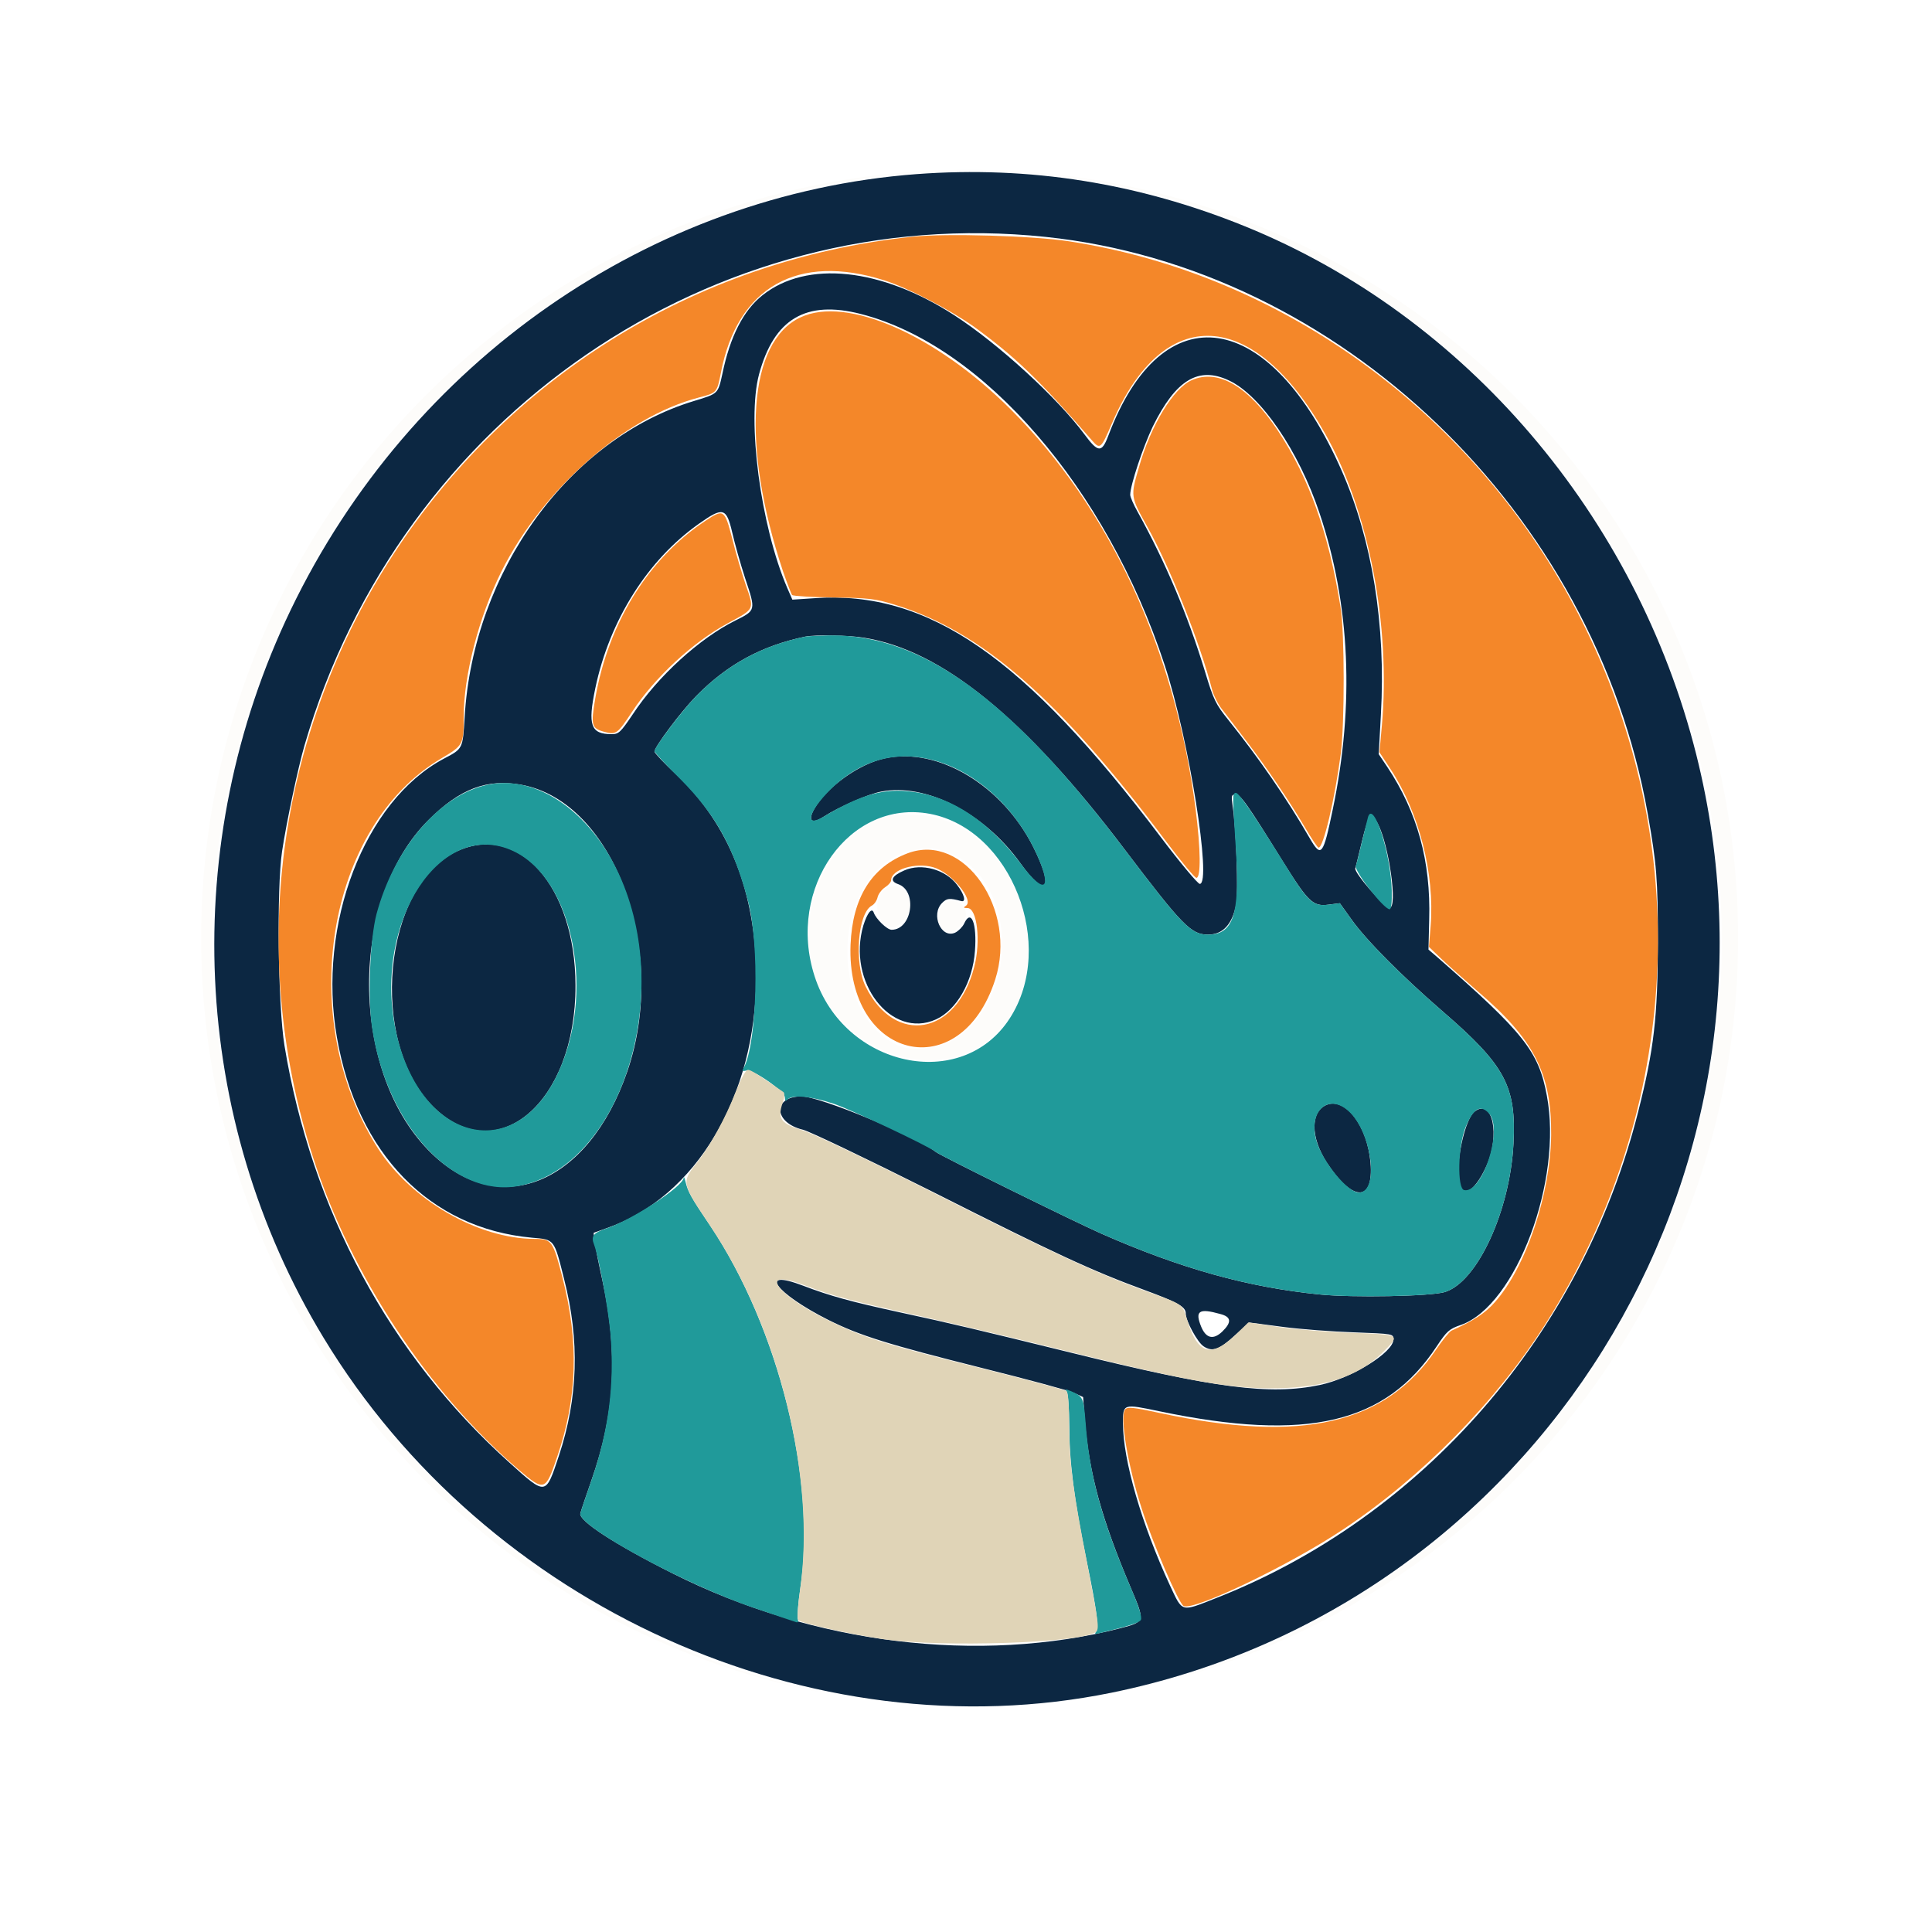
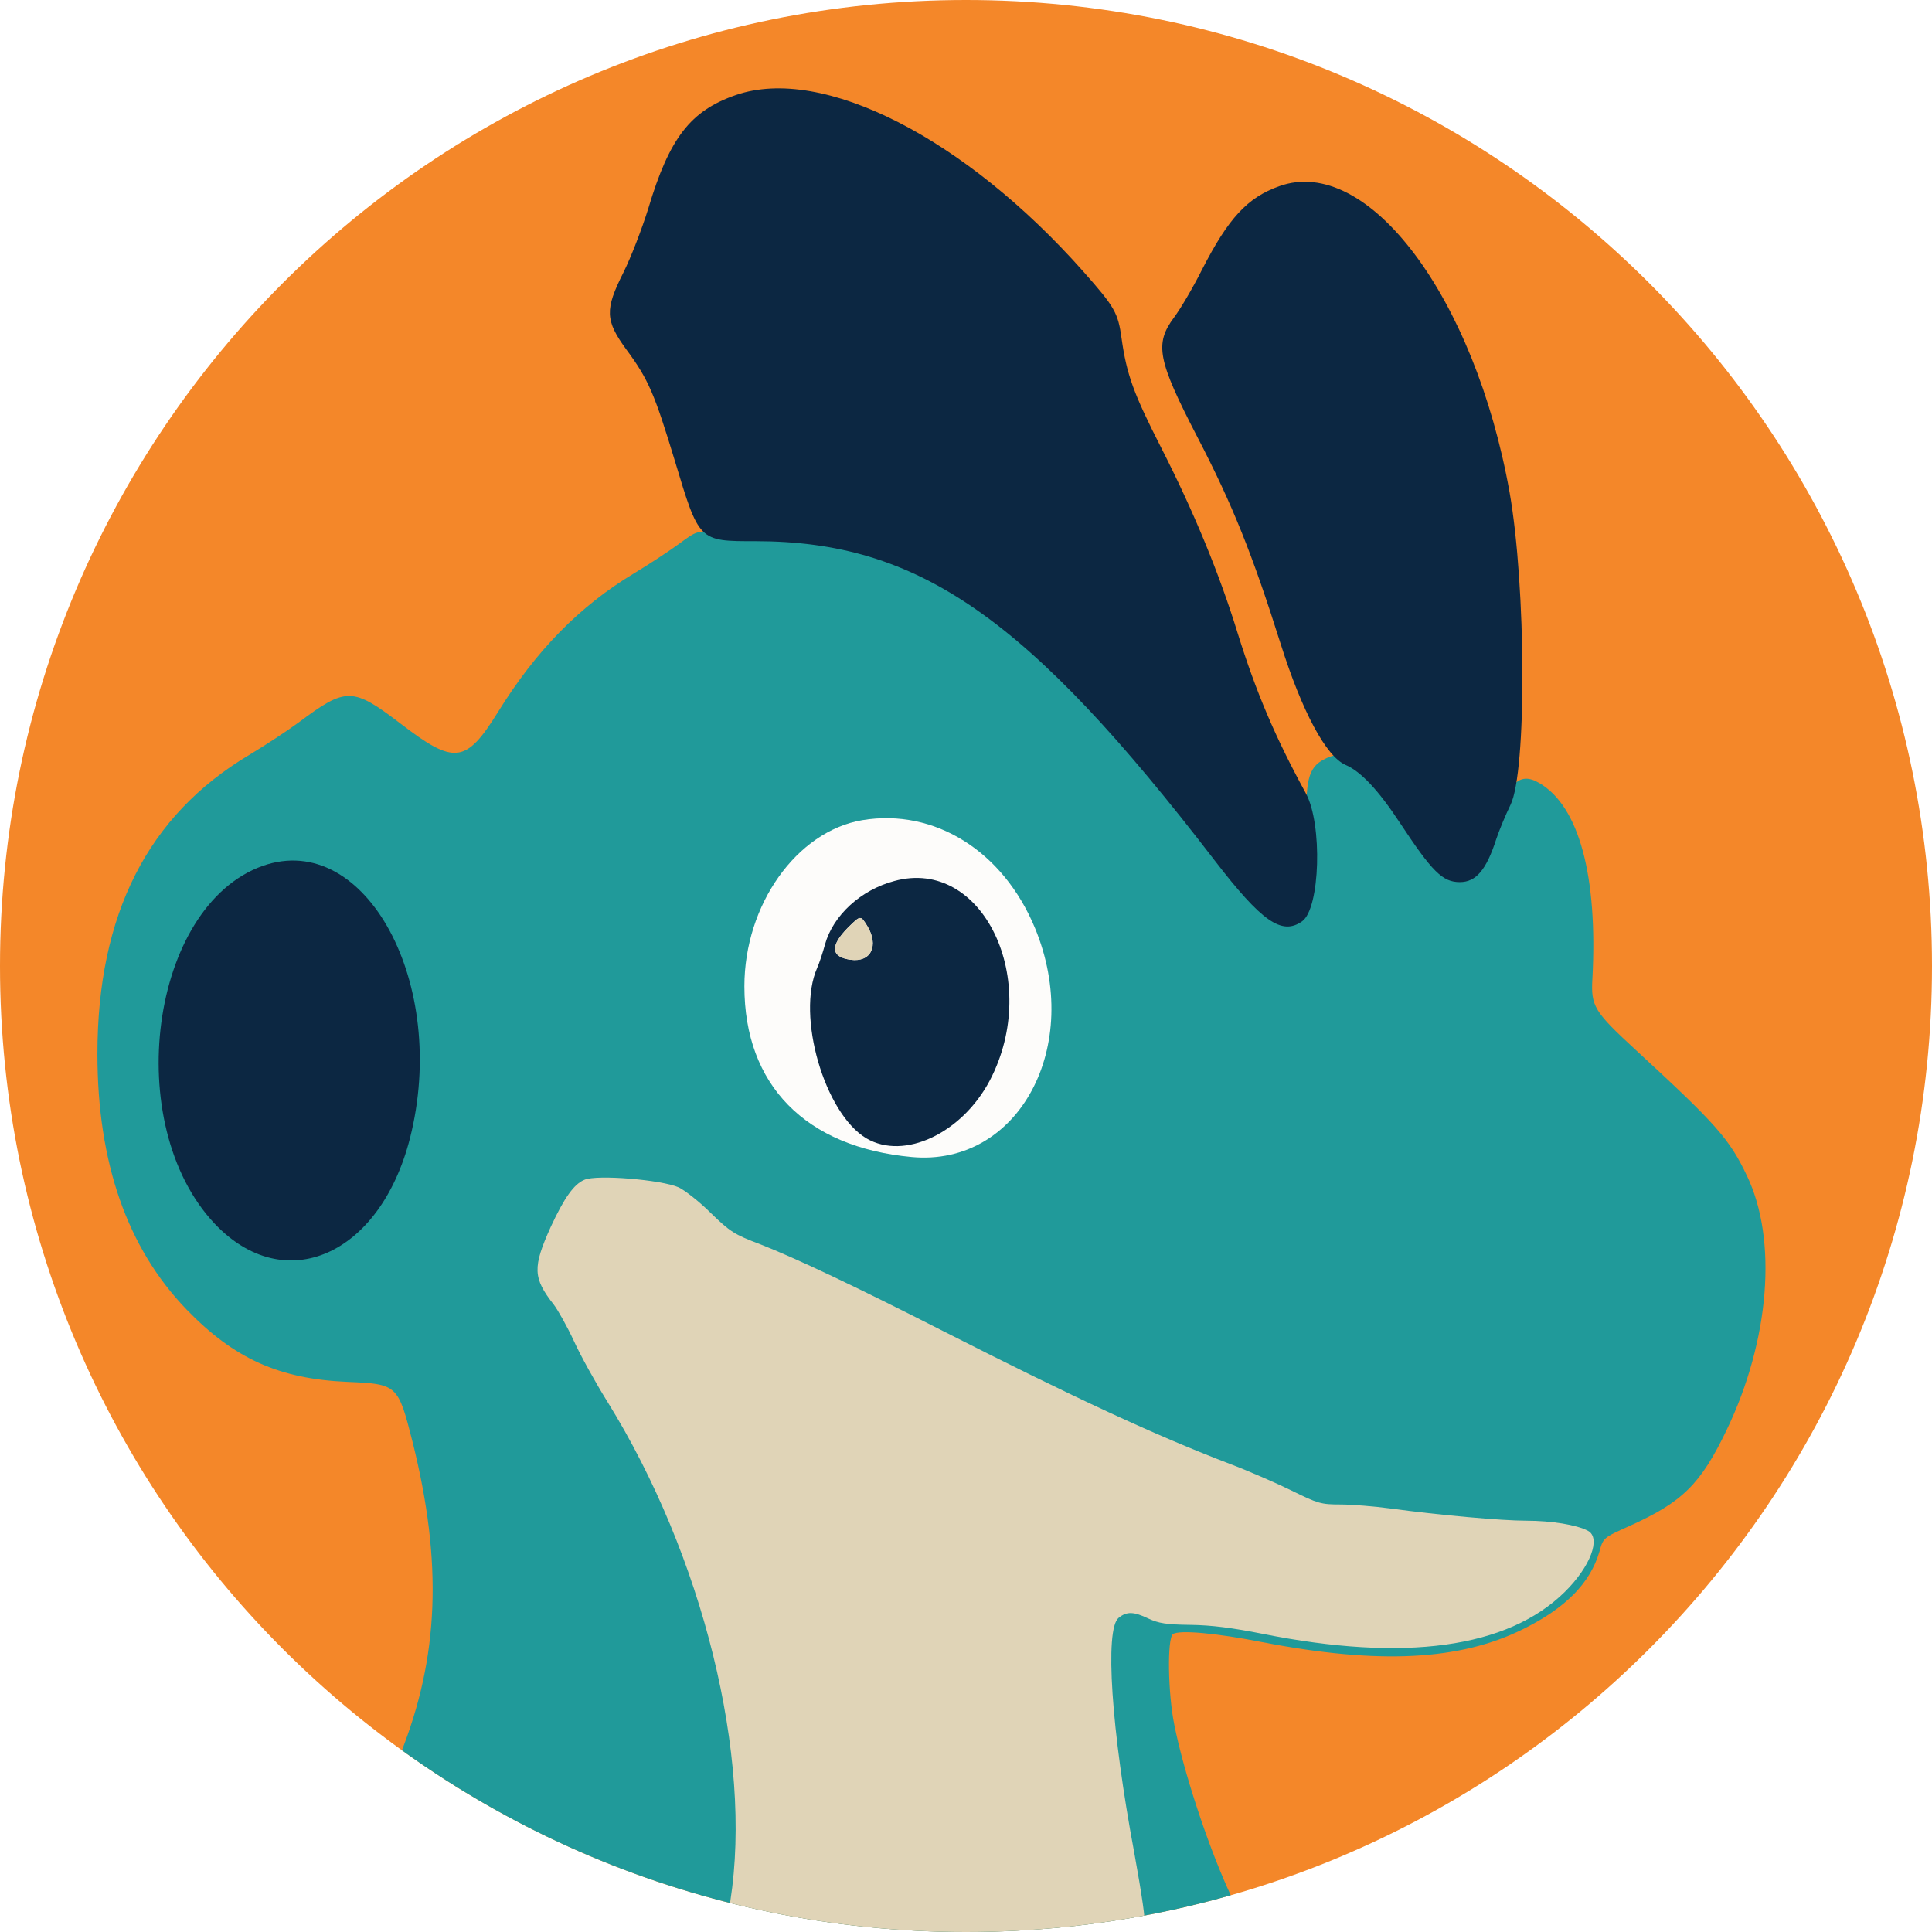
- <svg xmlns="http://www.w3.org/2000/svg" viewBox="0 0 800 800">
-   <clipPath id="badge">
-     <circle cx="401.5" cy="388.5" r="318.2" />
+ <svg xmlns="http://www.w3.org/2000/svg" viewBox="4.5 4 714 714">
+   <clipPath id="c">
+     <circle cx="361.5" cy="361" r="357" />
  </clipPath>
-   <g clip-path="url(#badge)">
-     <g transform="translate(0,800) scale(0.1,-0.1)">
-       <path d="M0 4000 l0 -4000 4000 0 4000 0 0 4000 0 4000 -4000 0 -4000 0 0 -4000z m4330 3279 c1703 -180 2978 -1802 2779 -3534 -217 -1890 -2011 -3175 -3809 -2729 -1690 420 -2733 2112 -2338 3794 366 1561 1828 2632 3368 2469z M3665 4617 c-246 -82 -381 -399 -286 -671 115 -327 538 -448 755 -216 277 296 56 881 -338 896 -58 3 -105 -1 -131 -9z m262 -148 c277 -104 302 -577 40 -763 -70 -49 -193 -64 -257 -31 -304 157 -251 740 73 805 66 13 83 11 144 -11z M3650 4303 c-39 -50 -9 -143 46 -143 28 0 74 53 74 86 0 79 -75 114 -120 57z M3895 4240 c-25 -48 -4 -100 40 -100 24 0 65 46 65 73 0 58 -78 78 -105 27z M3098 3545 c-3 -3 -3 -26 0 -50 5 -46 -9 -60 -35 -34 -7 7 -12 6 -16 -5 -4 -9 -2 -16 3 -16 6 0 10 -7 10 -15 0 -8 -7 -15 -15 -15 -8 0 -15 -6 -15 -14 0 -7 -7 -19 -15 -26 -8 -7 -15 -21 -15 -31 0 -11 7 -19 15 -19 8 0 15 -9 15 -20 0 -23 -28 -27 -36 -5 -8 20 -34 1 -34 -25 0 -10 -6 -23 -14 -29 -8 -7 -18 -26 -21 -42 -4 -16 -11 -29 -16 -29 -5 0 -9 -7 -9 -15 0 -8 -6 -15 -14 -15 -14 0 -26 -21 -26 -45 0 -9 7 -11 22 -7 19 5 21 2 15 -31 -5 -33 -3 -38 19 -43 13 -3 24 -12 24 -20 0 -8 6 -14 14 -14 19 0 31 -37 18 -53 -7 -8 -6 -18 2 -30 17 -22 26 -22 26 3 0 11 5 20 10 20 6 0 10 14 10 30 0 43 26 39 35 -6 5 -28 2 -39 -12 -50 -17 -12 -17 -13 0 -14 9 0 17 -7 17 -16 0 -12 -7 -15 -25 -12 -31 6 -35 -18 -4 -27 14 -5 19 -13 16 -26 -3 -12 0 -19 8 -19 8 0 16 -8 18 -17 4 -17 5 -17 6 0 1 21 31 23 31 2 0 -8 -3 -15 -7 -15 -5 0 -9 -18 -9 -40 -2 -37 0 -39 22 -34 20 5 24 2 24 -15 0 -13 -6 -21 -17 -21 -13 0 -14 -3 -5 -12 9 -9 16 -6 30 10 11 12 24 22 30 22 7 0 14 12 18 28 3 15 7 33 10 40 4 14 34 16 34 2 0 -5 18 -10 40 -10 29 0 40 -4 40 -15 0 -8 9 -15 19 -15 11 0 21 -4 23 -9 6 -19 78 -25 78 -7 0 10 9 16 25 16 16 0 25 -6 25 -15 0 -8 -7 -15 -15 -15 -8 0 -15 -4 -15 -10 0 -5 9 -10 20 -10 13 0 20 7 20 20 0 14 7 20 21 20 17 0 20 -5 17 -25 -3 -14 -2 -25 3 -25 4 0 14 -3 23 -6 12 -4 16 0 16 15 0 21 15 26 44 15 19 -7 22 -34 4 -34 -9 0 -8 -4 2 -10 25 -16 39 -12 33 10 -4 15 0 20 16 20 23 0 30 -35 9 -43 -7 -2 21 -9 62 -15 41 -7 86 -15 99 -19 21 -5 23 -4 16 13 -24 59 -16 79 38 89 43 8 48 -3 17 -42 -11 -14 -20 -34 -20 -44 0 -11 -4 -19 -10 -19 -5 0 -10 -4 -10 -8 0 -5 14 -7 30 -4 17 2 30 0 30 -6 0 -6 23 -15 50 -21 67 -15 80 -14 80 4 0 8 4 15 9 15 21 0 41 -13 41 -26 0 -8 9 -14 20 -14 12 0 20 7 20 16 0 9 -9 18 -20 21 -23 6 -27 43 -5 43 8 0 24 -9 35 -20 11 -11 31 -20 45 -20 36 0 30 -22 -12 -46 l-37 -22 42 2 c28 0 46 -4 52 -14 8 -12 10 -12 16 3 9 24 32 21 36 -5 2 -13 8 -23 13 -23 6 0 11 10 13 23 5 30 32 29 32 -2 0 -15 7 -26 20 -29 11 -3 20 -1 20 4 0 15 32 10 45 -8 7 -9 23 -18 36 -19 13 -2 51 -9 84 -17 58 -13 60 -13 63 7 2 11 -1 22 -7 24 -6 2 -11 12 -11 23 0 25 30 25 37 -1 3 -11 14 -20 24 -20 35 0 13 -53 -26 -63 -12 -3 -4 -5 18 -6 31 -1 37 2 37 19 0 11 7 20 15 20 10 0 15 -10 15 -30 0 -27 2 -29 30 -24 18 4 36 1 46 -7 13 -10 17 -10 23 0 5 8 23 12 47 9 38 -3 39 -2 37 27 -1 16 3 32 9 36 17 11 0 28 -22 22 -26 -7 -27 22 -2 36 12 7 14 13 6 18 -7 5 -12 21 -12 38 0 16 -5 31 -11 33 -6 2 -11 12 -11 22 0 10 -4 22 -10 25 -6 4 -10 -5 -10 -19 0 -16 -6 -26 -15 -26 -8 0 -15 7 -15 15 0 8 -4 15 -9 15 -5 0 -12 11 -15 25 -5 21 -11 24 -31 19 -15 -4 -25 -2 -25 5 0 6 -11 11 -25 11 -14 0 -25 5 -25 10 0 6 -13 10 -30 10 -20 0 -30 5 -30 15 0 8 -7 15 -15 15 -8 0 -15 -7 -15 -15 0 -8 5 -15 10 -15 6 0 10 -9 10 -20 0 -11 -7 -20 -15 -20 -8 0 -15 9 -15 20 0 11 -4 20 -10 20 -5 0 -10 11 -10 24 0 13 -7 27 -16 30 -23 9 -24 8 -24 -14 0 -11 -7 -20 -15 -20 -21 0 -31 30 -14 41 16 10 8 12 -38 9 -24 -1 -33 3 -33 14 0 9 -8 16 -20 16 -11 0 -20 5 -20 10 0 6 -9 10 -20 10 -11 0 -20 5 -20 10 0 6 -9 10 -20 10 -11 0 -20 5 -20 10 0 6 -9 10 -19 10 -11 0 -23 5 -26 10 -3 6 -17 10 -29 10 -15 0 -26 7 -29 20 -3 12 -14 20 -25 20 -12 0 -24 5 -28 11 -4 6 -20 8 -39 5 -41 -8 -65 1 -65 24 0 11 -4 22 -10 25 -5 3 -10 1 -10 -4 0 -6 -6 -11 -14 -11 -8 0 -16 -7 -20 -15 -7 -19 -23 -19 -42 -1 -18 19 -18 46 1 46 8 0 15 -4 15 -10 0 -5 5 -10 10 -10 29 0 8 38 -25 44 -19 4 -35 11 -35 16 0 4 -8 6 -19 3 -12 -3 -20 2 -24 16 -4 15 -16 22 -47 27 -24 4 -52 17 -66 30 -12 13 -33 24 -46 24 -13 0 -29 9 -36 20 -7 11 -20 20 -30 20 -10 0 -24 9 -32 20 -8 11 -25 20 -37 20 -13 0 -32 8 -42 18 -60 53 -64 54 -81 2 -7 -22 -19 -40 -27 -40 -18 0 -30 33 -15 38 7 2 12 12 12 22 0 10 8 20 18 23 15 3 15 5 -3 11 -11 4 -28 12 -37 17 -10 5 -27 9 -38 9 -11 0 -20 6 -20 13 0 8 -3 7 -10 -3 -7 -12 -12 -12 -35 0 -23 12 -28 12 -35 0 -8 -13 -13 -13 -37 2 -33 20 -41 45 -16 50 13 3 8 9 -21 21 -44 19 -66 22 -66 7 0 -16 -27 -11 -34 6 -11 29 -6 44 14 44 13 0 20 7 20 20 0 31 28 23 35 -10 4 -20 13 -30 25 -30 14 0 18 5 13 16 -3 9 -1 19 6 23 19 12 1 41 -25 41 -17 0 -28 8 -37 28 -16 37 -42 53 -59 37z m42 -295 c0 -5 7 -10 16 -10 13 0 15 -7 11 -29 -6 -27 -3 -31 29 -43 34 -12 35 -14 29 -48 -8 -42 -10 -44 -30 -37 -17 7 -21 37 -5 37 6 0 10 5 10 10 0 6 -13 10 -30 10 -16 0 -30 -4 -30 -10 0 -5 -9 -10 -20 -10 -15 0 -20 7 -20 28 0 16 8 32 20 40 32 20 26 43 -10 36 -31 -7 -45 18 -17 29 21 9 47 7 47 -3z m-70 -45 c0 -9 -6 -18 -14 -21 -18 -7 -9 -34 10 -34 8 0 14 -7 14 -15 0 -8 5 -15 10 -15 6 0 10 -13 10 -29 0 -20 6 -32 19 -36 10 -3 22 -17 25 -30 4 -14 11 -25 16 -25 6 0 10 -13 10 -30 0 -20 -5 -30 -15 -30 -8 0 -15 9 -15 20 0 30 -18 24 -22 -7 -5 -45 -38 -43 -38 1 0 24 5 36 14 36 46 0 16 39 -41 55 -26 7 -32 35 -8 35 8 0 15 2 15 4 0 2 3 11 6 20 4 10 1 16 -9 16 -8 0 -18 6 -21 13 -5 10 -7 10 -12 0 -8 -18 -34 -16 -34 3 0 8 7 22 15 30 8 9 15 24 15 35 0 14 7 19 25 19 16 0 25 -6 25 -15z m596 -99 c8 -8 14 -21 14 -30 0 -8 9 -18 21 -21 31 -10 21 -49 -13 -53 -25 -3 -28 0 -28 28 0 32 -30 56 -38 31 -3 -8 -12 -21 -22 -31 -9 -9 -20 -29 -24 -44 -10 -42 -35 -33 -34 14 0 22 4 40 9 40 4 0 11 9 14 20 4 13 15 20 30 20 15 0 26 7 30 20 7 24 21 25 41 6z m134 -134 c0 -10 -4 -22 -9 -27 -18 -20 -22 -65 -6 -65 21 0 19 -29 -2 -37 -10 -4 -20 -9 -23 -12 -7 -8 -73 -31 -88 -31 -18 0 -15 49 4 67 14 15 18 15 44 0 33 -20 40 -21 40 -6 0 17 -27 39 -49 39 -24 0 -29 28 -7 36 8 3 12 13 9 25 -4 13 0 19 11 19 9 0 16 -7 16 -15 0 -8 5 -15 10 -15 6 0 10 9 10 20 0 13 7 20 20 20 13 0 20 -7 20 -18z m-220 -36 c0 -8 -6 -17 -12 -19 -7 -3 2 -8 20 -13 31 -6 33 -10 28 -35 -3 -18 0 -34 9 -43 22 -22 19 -56 -5 -56 -13 0 -20 7 -20 19 0 11 -4 23 -10 26 -5 3 -10 -3 -10 -14 0 -12 -7 -21 -15 -21 -9 0 -15 10 -15 26 0 14 7 32 15 40 22 22 18 34 -9 34 -19 0 -23 -4 -19 -20 4 -15 0 -20 -16 -20 -13 0 -21 6 -21 16 0 13 -7 15 -37 9 -46 -8 -53 -12 -53 -31 0 -15 -9 -17 -34 -8 -26 10 -7 54 22 54 6 0 8 9 5 20 -3 11 0 20 6 20 21 0 91 -25 91 -32 0 -5 5 -8 10 -8 6 0 10 7 10 15 0 9 7 18 15 21 8 4 15 12 15 20 0 8 7 14 15 14 8 0 15 -6 15 -14z m-380 -46 c0 -17 -8 -42 -17 -56 -14 -22 -15 -31 -4 -60 16 -44 7 -74 -24 -74 -26 0 -45 47 -24 61 15 9 6 102 -10 107 -17 6 -13 32 4 32 8 0 15 -4 15 -10 0 -5 7 -10 15 -10 8 0 15 9 15 20 0 11 7 20 15 20 10 0 15 -10 15 -30z m1063 -140 c9 0 17 -7 17 -15 0 -10 -11 -15 -35 -15 -41 0 -41 1 -15 -47 29 -55 27 -66 -12 -58 -18 4 -36 12 -39 17 -3 4 -18 -3 -33 -17 -31 -28 -86 -35 -86 -10 0 8 9 15 20 15 11 0 23 6 26 14 3 8 19 18 35 21 23 5 31 14 36 36 3 16 9 29 14 29 5 0 9 10 9 21 0 17 4 20 23 15 12 -3 30 -6 40 -6z M3227 2633 c-4 -6 -25 -14 -47 -18 -39 -7 -56 -34 -31 -49 4 -3 11 -19 15 -36 3 -17 13 -38 21 -46 8 -9 15 -29 15 -46 0 -38 20 -108 32 -108 4 0 8 -9 8 -21 0 -12 8 -23 18 -26 15 -4 18 -15 18 -74 0 -40 5 -74 12 -81 7 -7 12 -20 12 -30 0 -10 7 -18 15 -18 17 0 20 -25 5 -35 -5 -3 -10 -13 -10 -21 0 -8 5 -14 10 -14 6 0 10 7 10 15 0 8 7 15 15 15 8 0 15 -9 15 -20 0 -12 -7 -20 -16 -20 -14 0 -16 -8 -10 -52 3 -29 6 -65 6 -80 0 -22 5 -28 21 -28 19 0 20 4 14 40 -6 38 -6 40 19 40 14 0 26 5 26 10 0 6 -18 10 -40 10 -48 0 -56 24 -11 33 24 5 28 10 24 27 -4 14 -1 20 11 20 9 0 16 -7 16 -15 0 -8 5 -15 10 -15 6 0 10 7 10 15 0 8 9 15 20 15 24 0 26 -25 5 -46 -8 -9 -15 -24 -15 -35 0 -10 -4 -19 -10 -19 -5 0 -7 -7 -4 -15 3 -8 -1 -22 -11 -31 -9 -9 -19 -30 -22 -46 -5 -25 -9 -29 -30 -23 -18 4 -24 2 -21 -7 3 -7 14 -14 26 -16 20 -3 32 -32 14 -32 -5 0 -19 -8 -30 -19 -23 -19 -30 -51 -12 -51 6 0 10 -9 10 -20 0 -11 -5 -20 -10 -20 -7 0 -7 -6 0 -19 13 -25 13 -61 0 -61 -5 0 -10 -4 -10 -9 0 -5 9 -7 20 -4 30 8 27 -35 -3 -46 -17 -7 -22 -16 -21 -42 1 -29 24 -58 24 -30 0 6 14 11 30 11 17 0 30 -4 30 -10 0 -5 9 -10 20 -10 11 0 20 5 20 10 0 19 32 10 37 -10 3 -11 14 -20 24 -20 12 0 19 -7 19 -20 0 -22 -19 -27 -37 -9 -5 5 -34 10 -64 11 -37 0 -57 5 -66 16 -11 16 -12 16 -13 0 0 -10 -7 -18 -16 -18 -9 0 -14 -7 -12 -17 2 -12 11 -17 26 -15 18 3 22 -2 22 -22 0 -14 -4 -26 -10 -26 -5 0 -10 -4 -10 -10 0 -5 13 -10 29 -10 17 0 33 -4 36 -10 10 -16 95 -12 112 6 12 11 13 18 4 27 -39 39 55 55 99 17 13 -11 34 -20 47 -20 30 0 40 -25 18 -46 -19 -20 -65 -2 -73 29 -9 35 -52 21 -52 -17 l0 -33 68 -6 c51 -4 69 -2 75 9 10 18 27 18 41 -2 14 -19 96 -32 96 -15 0 6 -13 11 -30 11 -20 0 -30 5 -30 15 0 10 10 15 30 15 17 0 30 -4 30 -10 0 -5 6 -10 14 -10 8 0 18 -9 21 -20 7 -21 25 -28 25 -10 0 6 14 10 30 10 17 0 30 -4 30 -10 0 -6 32 -10 75 -10 68 0 75 2 75 20 0 11 7 20 15 20 8 0 15 -9 15 -20 0 -15 6 -20 28 -19 l27 0 -22 16 c-31 21 -29 43 2 43 14 0 25 5 25 10 0 16 27 11 34 -6 10 -25 7 -32 -11 -37 -17 -4 -17 -5 0 -6 9 0 17 -5 17 -11 0 -5 5 -10 10 -10 6 0 10 10 10 21 0 21 4 21 58 16 58 -6 166 4 179 16 3 4 -2 14 -13 21 -17 13 -18 17 -5 48 26 61 14 140 -19 131 -13 -4 -20 0 -20 10 0 8 10 17 23 21 17 5 19 8 8 15 -9 6 -11 18 -7 35 4 17 1 35 -9 49 -8 12 -15 40 -15 62 0 69 -18 95 -67 95 -23 0 -48 3 -57 6 -13 5 -16 -1 -16 -25 0 -34 -12 -39 -55 -19 -33 15 -32 36 3 40 21 2 28 9 30 31 3 25 42 42 42 18 0 -14 37 -23 60 -16 44 14 15 59 -44 70 -20 4 -39 11 -42 16 -3 5 -16 9 -29 9 -13 0 -25 4 -27 9 -6 17 -43 18 -38 1 2 -8 4 -34 3 -57 -1 -24 2 -43 7 -43 16 0 11 -27 -6 -34 -35 -13 -44 -7 -44 32 0 21 5 43 12 50 9 9 9 15 0 24 -7 7 -12 22 -12 35 0 37 -35 62 -81 56 -37 -5 -39 -4 -39 21 0 30 -11 33 -34 10 -18 -17 -22 -54 -6 -54 32 0 4 -37 -43 -58 -75 -32 -95 -20 -71 42 7 17 34 22 34 6 0 -5 14 -10 30 -10 17 0 30 2 30 5 0 11 -35 45 -47 45 -7 0 -13 5 -13 11 0 18 30 41 45 35 8 -3 15 -1 15 4 0 4 -13 11 -30 15 -16 4 -30 13 -30 21 0 19 -78 23 -90 4 -3 -4 -14 -10 -25 -14 -19 -5 -35 -32 -50 -83 -6 -23 -35 -33 -35 -13 0 6 -13 10 -30 10 -46 0 -36 22 23 54 53 27 54 28 54 73 0 41 -3 46 -29 55 -15 6 -28 17 -28 25 0 16 -38 52 -56 53 -7 0 -15 8 -18 17 -6 13 -9 14 -15 4 -16 -26 -81 -3 -81 29 0 16 6 30 13 33 8 3 5 8 -8 13 -11 4 -29 18 -41 31 -25 27 -39 29 -48 8 -9 -24 -66 -20 -66 5 0 16 7 20 30 20 33 0 40 17 13 27 -10 4 -24 15 -31 25 -17 24 -42 23 -42 -2 0 -13 -7 -20 -20 -20 -14 0 -20 7 -20 21 0 12 8 23 20 26 23 6 27 23 5 23 -8 0 -15 9 -15 20 0 13 -9 22 -25 26 -15 4 -25 13 -25 24 0 24 -18 36 -33 21 -8 -8 -8 -11 1 -11 18 0 15 -27 -4 -34 -29 -11 -44 -6 -44 14 0 13 -7 20 -20 20 -38 0 -22 29 20 36 35 6 67 24 42 24 -5 0 -13 10 -19 22 -6 13 -12 18 -16 11z m133 -269 c0 -8 -7 -22 -15 -30 -8 -9 -15 -20 -15 -25 0 -5 7 -9 15 -9 8 0 15 -6 15 -14 0 -9 7 -12 20 -9 17 5 20 0 20 -26 0 -27 4 -32 30 -37 34 -7 41 -34 9 -34 -11 0 -17 -4 -14 -10 3 -5 15 -10 26 -10 12 0 19 -7 19 -20 0 -20 -33 -29 -44 -11 -3 4 -19 11 -36 14 -27 6 -45 37 -20 37 6 0 10 6 10 13 0 21 -24 67 -35 67 -16 0 -44 37 -44 57 1 10 -2 28 -6 41 -7 20 -4 22 29 22 26 0 36 -4 36 -16z m500 -494 c0 -18 5 -30 13 -30 8 0 22 -18 32 -39 16 -36 20 -39 46 -34 22 4 29 2 29 -10 0 -20 -63 -31 -90 -17 -12 6 -34 8 -51 5 -25 -6 -29 -4 -29 14 0 16 6 21 25 21 21 0 25 5 25 30 0 20 -5 30 -15 30 -25 0 -85 33 -85 47 0 9 15 13 50 13 49 0 50 -1 50 -30z m380 -189 c0 -11 -5 -21 -11 -23 -16 -5 -18 -109 -2 -115 20 -8 16 -43 -4 -43 -36 0 -43 14 -40 86 2 65 1 69 -21 72 -12 2 -22 10 -22 19 0 11 7 14 25 11 14 -3 28 -1 31 3 10 17 44 9 44 -10z m-600 -156 c0 -14 -4 -25 -9 -25 -13 0 -21 -27 -15 -45 7 -17 64 -21 64 -5 0 6 -4 10 -10 10 -5 0 -10 7 -10 15 0 8 7 15 15 15 8 0 15 -4 15 -10 0 -5 7 -10 15 -10 9 0 15 -9 15 -25 0 -20 6 -27 30 -31 34 -7 41 -34 9 -34 -11 0 -17 -4 -14 -10 3 -5 15 -10 26 -10 12 0 19 -7 19 -20 0 -21 -33 -29 -45 -10 -3 6 -19 10 -36 10 -32 0 -43 33 -14 44 19 7 20 32 1 39 -8 3 -21 -8 -32 -29 -23 -42 -40 -44 -47 -5 -11 53 -68 99 -81 66 -8 -23 -46 -19 -46 5 0 15 7 20 25 20 20 0 27 6 32 30 6 34 33 41 33 9 0 -11 5 -17 10 -14 6 3 10 15 10 26 0 12 7 19 20 19 15 0 20 -7 20 -25z m648 -181 c14 -15 17 -15 27 0 20 27 38 20 32 -13 -7 -32 5 -41 49 -41 19 0 24 5 24 25 0 18 5 25 19 25 22 0 35 -30 26 -60 -7 -22 -35 -28 -36 -7 0 6 -5 2 -11 -10 -13 -27 -24 -29 -44 -8 -9 8 -24 15 -35 15 -10 0 -19 7 -19 15 0 18 -37 20 -43 3 -6 -19 -57 11 -57 33 0 34 43 48 68 23z M5200 2481 c0 -16 -8 -20 -37 -23 -30 -2 -38 -8 -43 -28 -6 -24 -40 -42 -40 -21 0 6 -7 8 -15 5 -8 -4 -15 -12 -15 -20 0 -9 -11 -14 -32 -14 -43 0 -68 -15 -39 -23 15 -4 21 -13 21 -35 0 -34 13 -42 71 -42 37 0 39 2 39 30 0 25 4 30 25 30 21 0 25 -5 25 -30 0 -21 5 -30 16 -30 8 0 22 -7 31 -15 14 -14 17 -14 32 0 20 18 41 20 41 4 0 -8 4 -8 13 -1 6 6 40 10 73 9 37 -1 67 3 77 11 9 8 26 10 41 6 18 -4 28 -2 32 9 3 9 18 15 40 15 40 0 64 16 64 44 0 16 5 19 28 13 20 -4 35 0 50 13 24 21 20 32 -15 32 -18 0 -23 5 -23 25 0 29 -6 31 -26 10 -9 -8 -24 -15 -35 -15 -10 0 -19 -4 -19 -10 0 -22 -40 -9 -46 15 -3 14 -9 26 -13 26 -24 5 -101 3 -101 -3 0 -5 -49 -5 -122 1 -10 0 -18 8 -18 16 0 11 -11 15 -40 15 -33 0 -40 -3 -40 -19z" fill="#FDFCFA" fill-rule="evenodd" />
-     </g>
-     <g transform="translate(0,800) scale(0.1,-0.1)">
-       <path d="M3795 7279 c-1102 -83 -2096 -775 -2591 -1804 -466 -969 -415 -2105 135 -3013 675 -1116 2024 -1724 3264 -1471 1757 359 2861 2130 2421 3884 -249 990 -955 1817 -1869 2188 -441 179 -892 251 -1360 216z m535 -260 c1217 -127 2272 -1139 2493 -2389 37 -209 42 -269 42 -535 -1 -306 -16 -439 -81 -696 -232 -923 -893 -1683 -1755 -2019 -140 -55 -132 -57 -184 54 -118 255 -195 520 -195 672 0 82 -1 82 152 50 611 -127 936 -51 1147 269 42 63 51 72 101 89 228 81 422 600 355 950 -34 183 -95 259 -455 574 l-35 30 3 124 c7 242 -49 445 -174 633 l-35 52 9 164 c21 370 -36 722 -162 1009 -297 675 -743 742 -967 145 -27 -71 -42 -70 -99 7 -110 149 -355 374 -539 493 -303 196 -610 228 -793 83 -79 -62 -135 -171 -167 -327 -18 -82 -17 -81 -116 -111 -517 -156 -916 -705 -951 -1310 -8 -132 -7 -130 -87 -172 -328 -175 -524 -685 -442 -1153 84 -482 384 -791 807 -830 95 -8 92 -4 134 -172 65 -254 58 -491 -22 -732 -55 -165 -52 -165 -205 -27 -495 445 -819 1046 -931 1726 -27 166 -33 649 -10 805 18 120 67 350 93 439 397 1362 1691 2250 3069 2105z m-766 -319 c507 -129 1018 -720 1259 -1455 100 -304 196 -905 145 -905 -8 0 -81 87 -161 193 -565 748 -963 1023 -1434 990 l-92 -6 -21 48 c-111 258 -168 695 -117 885 62 230 194 308 421 250z m1524 -275 c132 -61 290 -292 376 -550 127 -378 145 -794 55 -1225 -40 -193 -48 -203 -95 -122 -97 168 -215 338 -337 490 -53 66 -62 84 -97 200 -72 236 -163 452 -279 662 -17 30 -31 62 -31 71 0 40 54 201 94 284 95 192 188 249 314 190z m-2056 -630 c10 -44 34 -130 54 -191 44 -132 44 -131 -40 -173 -148 -73 -323 -232 -426 -389 -50 -74 -58 -82 -87 -82 -87 0 -100 36 -68 190 59 282 217 532 430 682 99 70 113 66 137 -37z m547 -436 c320 -51 666 -332 1076 -874 241 -318 277 -355 347 -355 62 0 101 43 117 127 9 47 0 308 -15 406 -6 42 -5 47 12 47 21 0 45 -34 196 -277 106 -170 125 -187 189 -179 l47 6 48 -67 c60 -85 209 -235 379 -382 258 -223 304 -309 292 -546 -14 -279 -150 -574 -284 -615 -58 -18 -383 -24 -520 -10 -297 30 -574 107 -903 252 -113 50 -665 322 -685 338 -82 65 -480 230 -556 230 -121 0 -116 -109 6 -138 28 -7 268 -122 535 -256 513 -259 662 -328 880 -408 138 -51 170 -69 170 -97 0 -31 49 -120 74 -136 36 -24 65 -14 131 47 l57 52 137 -18 c75 -10 209 -20 299 -23 160 -6 162 -6 162 -29 0 -54 -173 -161 -305 -189 -207 -43 -432 -14 -1035 135 -383 94 -487 119 -700 165 -207 45 -291 68 -404 111 -191 73 -115 -31 103 -141 132 -66 249 -102 639 -200 188 -47 359 -93 380 -103 l37 -17 7 -93 c17 -221 69 -411 190 -696 60 -141 60 -141 -42 -168 -586 -150 -1273 -66 -1855 227 -241 121 -389 218 -382 248 3 12 24 74 46 137 98 280 111 525 45 830 -14 63 -28 133 -31 155 l-5 40 53 19 c371 128 620 548 620 1041 0 348 -112 632 -331 838 -50 47 -90 89 -90 95 0 19 111 167 173 230 129 131 270 208 452 246 40 8 182 6 244 -5z m-1418 -609 c381 -71 608 -685 437 -1185 -162 -473 -536 -622 -823 -329 -328 335 -329 1040 -2 1367 131 131 243 174 388 147z m3544 -160 c47 -90 83 -350 49 -349 -21 0 -147 145 -142 163 2 6 14 57 28 114 26 109 39 123 65 72z m-652 -2031 c46 -12 48 -34 8 -73 -37 -35 -67 -28 -87 20 -27 66 -10 78 79 53z M3665 4860 c-107 -22 -243 -120 -293 -209 -29 -51 -11 -65 40 -32 62 40 183 93 236 103 185 37 428 -88 577 -296 109 -153 142 -109 53 68 -129 255 -394 413 -613 366z M3745 4396 c-53 -23 -63 -44 -26 -57 81 -28 58 -189 -27 -189 -19 0 -65 45 -74 71 -8 23 -27 -2 -43 -53 -69 -234 115 -473 301 -389 85 39 152 155 161 283 9 115 -16 177 -45 113 -7 -14 -23 -30 -37 -37 -58 -26 -102 75 -54 123 20 20 30 21 79 8 22 -6 13 28 -17 67 -48 64 -147 91 -218 60z M5493 3425 c-67 -28 -67 -134 1 -239 107 -164 195 -165 181 -1 -13 153 -104 272 -182 240z M6107 3398 c-52 -40 -93 -294 -53 -327 24 -20 66 23 101 101 58 128 25 281 -48 226z M1892 4475 c-306 -142 -367 -789 -100 -1056 264 -264 593 14 591 501 -1 409 -235 674 -491 555z" fill="#0C2742" fill-rule="evenodd" />
-     </g>
-     <g transform="translate(0,800) scale(0.1,-0.1)">
-       <path d="M3780 7020 c-1853 -194 -3055 -2041 -2483 -3815 157 -487 474 -968 852 -1292 105 -89 110 -87 157 51 85 247 92 478 23 746 -39 152 -45 160 -114 160 -235 0 -512 160 -650 375 -343 537 -214 1334 263 1615 90 53 92 57 92 171 0 173 63 415 157 604 170 339 510 639 817 719 74 19 75 20 91 102 68 356 319 497 677 383 98 -31 274 -123 370 -191 171 -125 267 -216 490 -472 33 -38 37 -35 82 70 213 501 588 482 885 -45 179 -318 270 -791 233 -1206 l-10 -110 46 -70 c118 -180 183 -432 166 -648 l-7 -88 49 -47 c27 -26 96 -87 152 -136 235 -201 307 -342 305 -596 -3 -245 -105 -549 -234 -693 -40 -45 -84 -74 -179 -117 -8 -4 -37 -39 -64 -79 -210 -309 -555 -388 -1143 -262 -111 24 -134 26 -144 15 -23 -28 10 -229 68 -409 45 -143 154 -395 174 -405 40 -22 439 169 659 316 328 218 633 528 839 851 566 891 620 1992 143 2928 -425 833 -1224 1420 -2117 1556 -149 23 -507 33 -645 19z M3315 6686 c-218 -101 -247 -529 -73 -1051 17 -49 34 -94 38 -99 5 -4 82 -9 172 -10 146 -2 172 -5 253 -30 360 -110 680 -389 1124 -981 62 -82 118 -150 125 -150 19 0 18 117 -3 283 -85 661 -356 1248 -766 1657 -310 309 -679 471 -870 381z M4935 6426 c-76 -33 -170 -187 -219 -361 -35 -120 -35 -121 33 -243 96 -171 219 -481 270 -678 6 -23 23 -57 38 -77 16 -20 60 -78 99 -129 89 -116 185 -258 248 -365 27 -46 52 -83 56 -83 20 0 67 200 92 390 16 125 16 502 -1 605 -49 307 -130 536 -259 731 -122 184 -247 258 -357 210z M2919 5842 c-235 -156 -400 -422 -454 -733 -19 -111 -16 -125 36 -139 50 -14 56 -9 116 82 94 143 253 290 398 368 111 60 109 55 73 158 -16 48 -42 134 -56 192 -32 122 -35 124 -113 72z M3759 4467 c-149 -56 -229 -183 -237 -378 -19 -477 455 -592 599 -145 93 290 -129 610 -362 523z m105 -58 c73 -20 172 -137 135 -160 -11 -7 -9 -9 7 -9 40 0 56 -137 28 -244 -73 -283 -328 -328 -450 -80 -48 98 -32 303 26 334 10 5 21 21 24 35 3 13 17 32 31 41 14 9 25 22 25 29 0 44 99 75 174 54z" fill="#F48729" fill-rule="evenodd" />
-     </g>
-     <g transform="translate(0,800) scale(0.1,-0.1)">
-       <path d="M3335 5364 c-182 -38 -323 -115 -452 -246 -59 -61 -173 -211 -173 -229 0 -4 48 -57 108 -116 145 -146 220 -280 279 -503 49 -182 38 -587 -17 -691 -8 -14 -6 -16 10 -12 27 7 160 -86 160 -111 0 -16 3 -17 12 -8 20 20 96 13 189 -18 75 -25 392 -175 424 -200 20 -16 572 -288 685 -338 329 -145 606 -222 903 -252 137 -14 462 -8 520 10 134 41 270 336 284 615 12 237 -34 323 -292 546 -170 147 -319 297 -379 382 l-48 67 -47 -6 c-64 -8 -84 10 -182 169 -136 218 -191 298 -203 294 -13 -4 -13 -10 2 -242 16 -262 -12 -345 -116 -345 -70 0 -106 37 -347 355 -472 623 -839 889 -1220 884 -44 -1 -89 -3 -100 -5z m580 -528 c153 -58 291 -191 371 -359 75 -159 43 -190 -57 -56 -131 174 -284 278 -447 300 -119 17 -215 -9 -374 -104 -79 -46 -60 23 30 113 137 135 301 172 477 106z m-64 -206 c337 -64 525 -546 330 -847 -199 -308 -687 -202 -808 175 -118 365 145 735 478 672z m1732 -1230 c95 -83 130 -327 48 -338 -45 -7 -156 127 -181 218 -32 119 50 194 133 120z m583 -11 c59 -65 -28 -332 -103 -317 -30 6 -26 183 6 261 32 78 62 95 97 56z M2000 4746 c-192 -52 -370 -266 -441 -531 -27 -102 -37 -345 -19 -466 59 -407 338 -710 607 -660 403 74 636 736 437 1242 -117 299 -364 475 -584 415z m125 -270 c252 -117 344 -599 179 -933 -185 -373 -572 -260 -666 194 -93 449 190 878 487 739z M5665 4618 c-2 -7 -13 -51 -24 -98 -11 -47 -23 -94 -27 -106 -6 -22 116 -179 140 -179 7 0 10 26 9 78 -4 152 -75 373 -98 305z M2831 3123 c-3 -36 -209 -171 -318 -209 -57 -19 -67 -32 -53 -68 20 -54 59 -267 68 -371 17 -208 -8 -400 -79 -605 -22 -63 -43 -125 -46 -137 -12 -52 440 -298 722 -392 88 -30 165 -56 172 -58 7 -3 10 3 6 15 -2 11 2 67 11 126 67 448 -90 1077 -373 1500 -79 117 -92 140 -102 181 -4 17 -7 25 -8 18z M4417 2238 c6 -7 10 -71 11 -148 0 -146 20 -301 72 -555 42 -205 51 -276 39 -291 -7 -9 -5 -11 8 -8 129 31 169 44 177 56 6 10 -6 51 -42 134 -122 287 -171 466 -187 686 -8 100 -10 105 -59 127 -24 10 -28 10 -19 -1z" fill="#209A9A" fill-rule="evenodd" />
-     </g>
-     <g transform="translate(0,800) scale(0.1,-0.1)">
-       <path d="M3046 3478 c-42 -108 -106 -225 -165 -299 -59 -75 -58 -80 60 -255 285 -426 438 -1043 372 -1507 -10 -71 -13 -121 -7 -126 14 -13 215 -58 349 -78 242 -36 826 -16 882 29 16 13 13 33 -37 293 -58 299 -72 406 -73 557 0 92 -4 141 -11 148 -7 5 -165 47 -352 94 -400 99 -491 128 -639 201 -221 110 -289 218 -88 141 113 -43 185 -62 497 -131 136 -31 390 -91 565 -135 548 -137 727 -167 931 -157 180 9 307 57 400 151 69 70 69 70 -130 77 -96 3 -232 14 -303 24 l-128 19 -47 -46 c-107 -104 -163 -88 -208 62 -18 60 -15 58 -159 110 -202 72 -401 163 -890 411 -264 133 -502 247 -543 259 -88 27 -103 47 -82 111 9 26 10 43 4 47 -110 76 -135 92 -147 92 -9 0 -28 -35 -51 -92z" fill="#E0D4B7" fill-rule="evenodd" />
-     </g>
+   <circle cx="361.5" cy="361" r="357" fill="#F48729" />
+   <g clip-path="url(#c)">
+     <path transform="translate(0,723) scale(0.1,-0.1)" fill="#209A9A" d="M2557 5182 c-35 -26 -111 -76 -169 -111 -201 -121 -362 -285 -503 -513 -118 -190 -161 -195 -360 -42 -177 135 -201 135 -375 5 -42 -31 -124 -85 -184 -121 -375 -223 -561 -590 -561 -1105 0 -401 110 -717 329 -944 176 -182 342 -257 595 -268 185 -8 187 -10 241 -223 111 -445 98 -794 -45 -1152 -15 -38 391 -279 681 -403 466 -199 873 -280 1409 -280 389 0 539 17 867 96 l127 30 -28 62 c-78 175 -162 432 -196 602 -24 117 -27 321 -5 336 23 16 159 4 331 -30 430 -83 730 -68 964 49 157 78 247 170 281 286 14 51 14 51 112 95 195 88 262 154 358 354 159 331 189 703 75 940 -65 137 -115 192 -410 464 -155 143 -167 162 -161 265 20 378 -49 636 -196 722 -78 46 -120 -1 -190 -208 -68 -205 -122 -198 -272 32 -169 259 -238 314 -333 264 -60 -30 -72 -83 -63 -263 14 -252 2 -323 -52 -337 -60 -15 -89 13 -363 365 -585 751 -1013 1050 -1526 1067 -77 2 -179 6 -227 8 -87 5 -87 5 -151 -42z" />
+     <path transform="translate(0,723) scale(0.1,-0.1)" fill="#E0D4B7" d="M2205 2830 c-39 -16 -75 -67 -125 -175 -67 -149 -66 -188 12 -287 15 -20 49 -80 74 -134 24 -53 80 -154 123 -223 354 -570 538 -1315 455 -1847 -6 -39 -5 -41 22 -47 512 -109 938 -128 1394 -61 58 8 109 19 114 24 6 6 -9 107 -37 262 -85 453 -110 827 -58 869 30 24 55 24 111 -3 37 -17 65 -22 155 -23 78 -1 155 -11 266 -33 525 -105 905 -53 1116 154 96 94 136 201 86 227 -42 22 -135 37 -228 37 -89 0 -325 21 -500 45 -60 8 -144 15 -186 15 -71 0 -83 3 -180 51 -57 28 -160 73 -229 99 -272 104 -572 243 -1060 491 -328 167 -542 268 -674 320 -98 37 -113 47 -184 116 -42 42 -96 84 -119 95 -63 28 -302 48 -348 28z" />
+     <path transform="translate(0,723) scale(0.1,-0.1)" fill="#FDFCFA" d="M3232 4159 c-243 -41 -436 -313 -436 -614 0 -365 226 -595 619 -631 395 -36 635 410 455 846 -118 285 -371 443 -638 399z" />
+     <path transform="translate(0,723) scale(0.1,-0.1)" fill="#0C2742" d="M1016 3990 c-416 -148 -524 -954 -178 -1322 258 -273 611 -119 722 315 145 570 -164 1141 -544 1007z M3350 3934 c-124 -33 -226 -127 -256 -234 -8 -30 -21 -69 -29 -87 -78 -176 27 -538 182 -630 140 -82 353 19 456 214 193 369 -26 827 -353 737z m-100 -166 c44 -73 14 -135 -61 -125 -74 10 -77 51 -10 119 47 46 46 46 71 6z" />
+     <path transform="translate(0,723) scale(0.1,-0.1)" fill="#0C2742" d="M2765 6839 c-168 -58 -246 -158 -324 -419 -23 -74 -64 -181 -92 -237 -69 -137 -68 -177 11 -285 82 -111 104 -164 179 -411 90 -299 88 -297 298 -297 603 0 1007 -281 1697 -1180 174 -226 248 -278 323 -225 67 47 76 360 14 473 -114 209 -184 374 -252 592 -67 218 -162 449 -282 684 -103 202 -128 271 -147 405 -13 95 -25 116 -140 246 -439 496 -965 764 -1285 654z M4773 6502 c-118 -42 -188 -118 -285 -307 -33 -66 -80 -146 -104 -178 -73 -98 -61 -158 86 -442 130 -250 203 -432 308 -765 79 -250 168 -416 240 -447 56 -24 121 -93 200 -213 120 -182 158 -220 222 -220 60 0 98 45 135 160 10 30 33 86 52 125 61 122 58 808 -3 1155 -129 723 -524 1249 -851 1132z" />
+     <path transform="translate(0,723) scale(0.1,-0.1)" fill="#E0D4B7" d="M3179 3762 c-67 -68 -64 -109 10 -119 75 -10 105 52 61 125 -25 40 -24 40 -71 -6z" />
  </g>
</svg>
